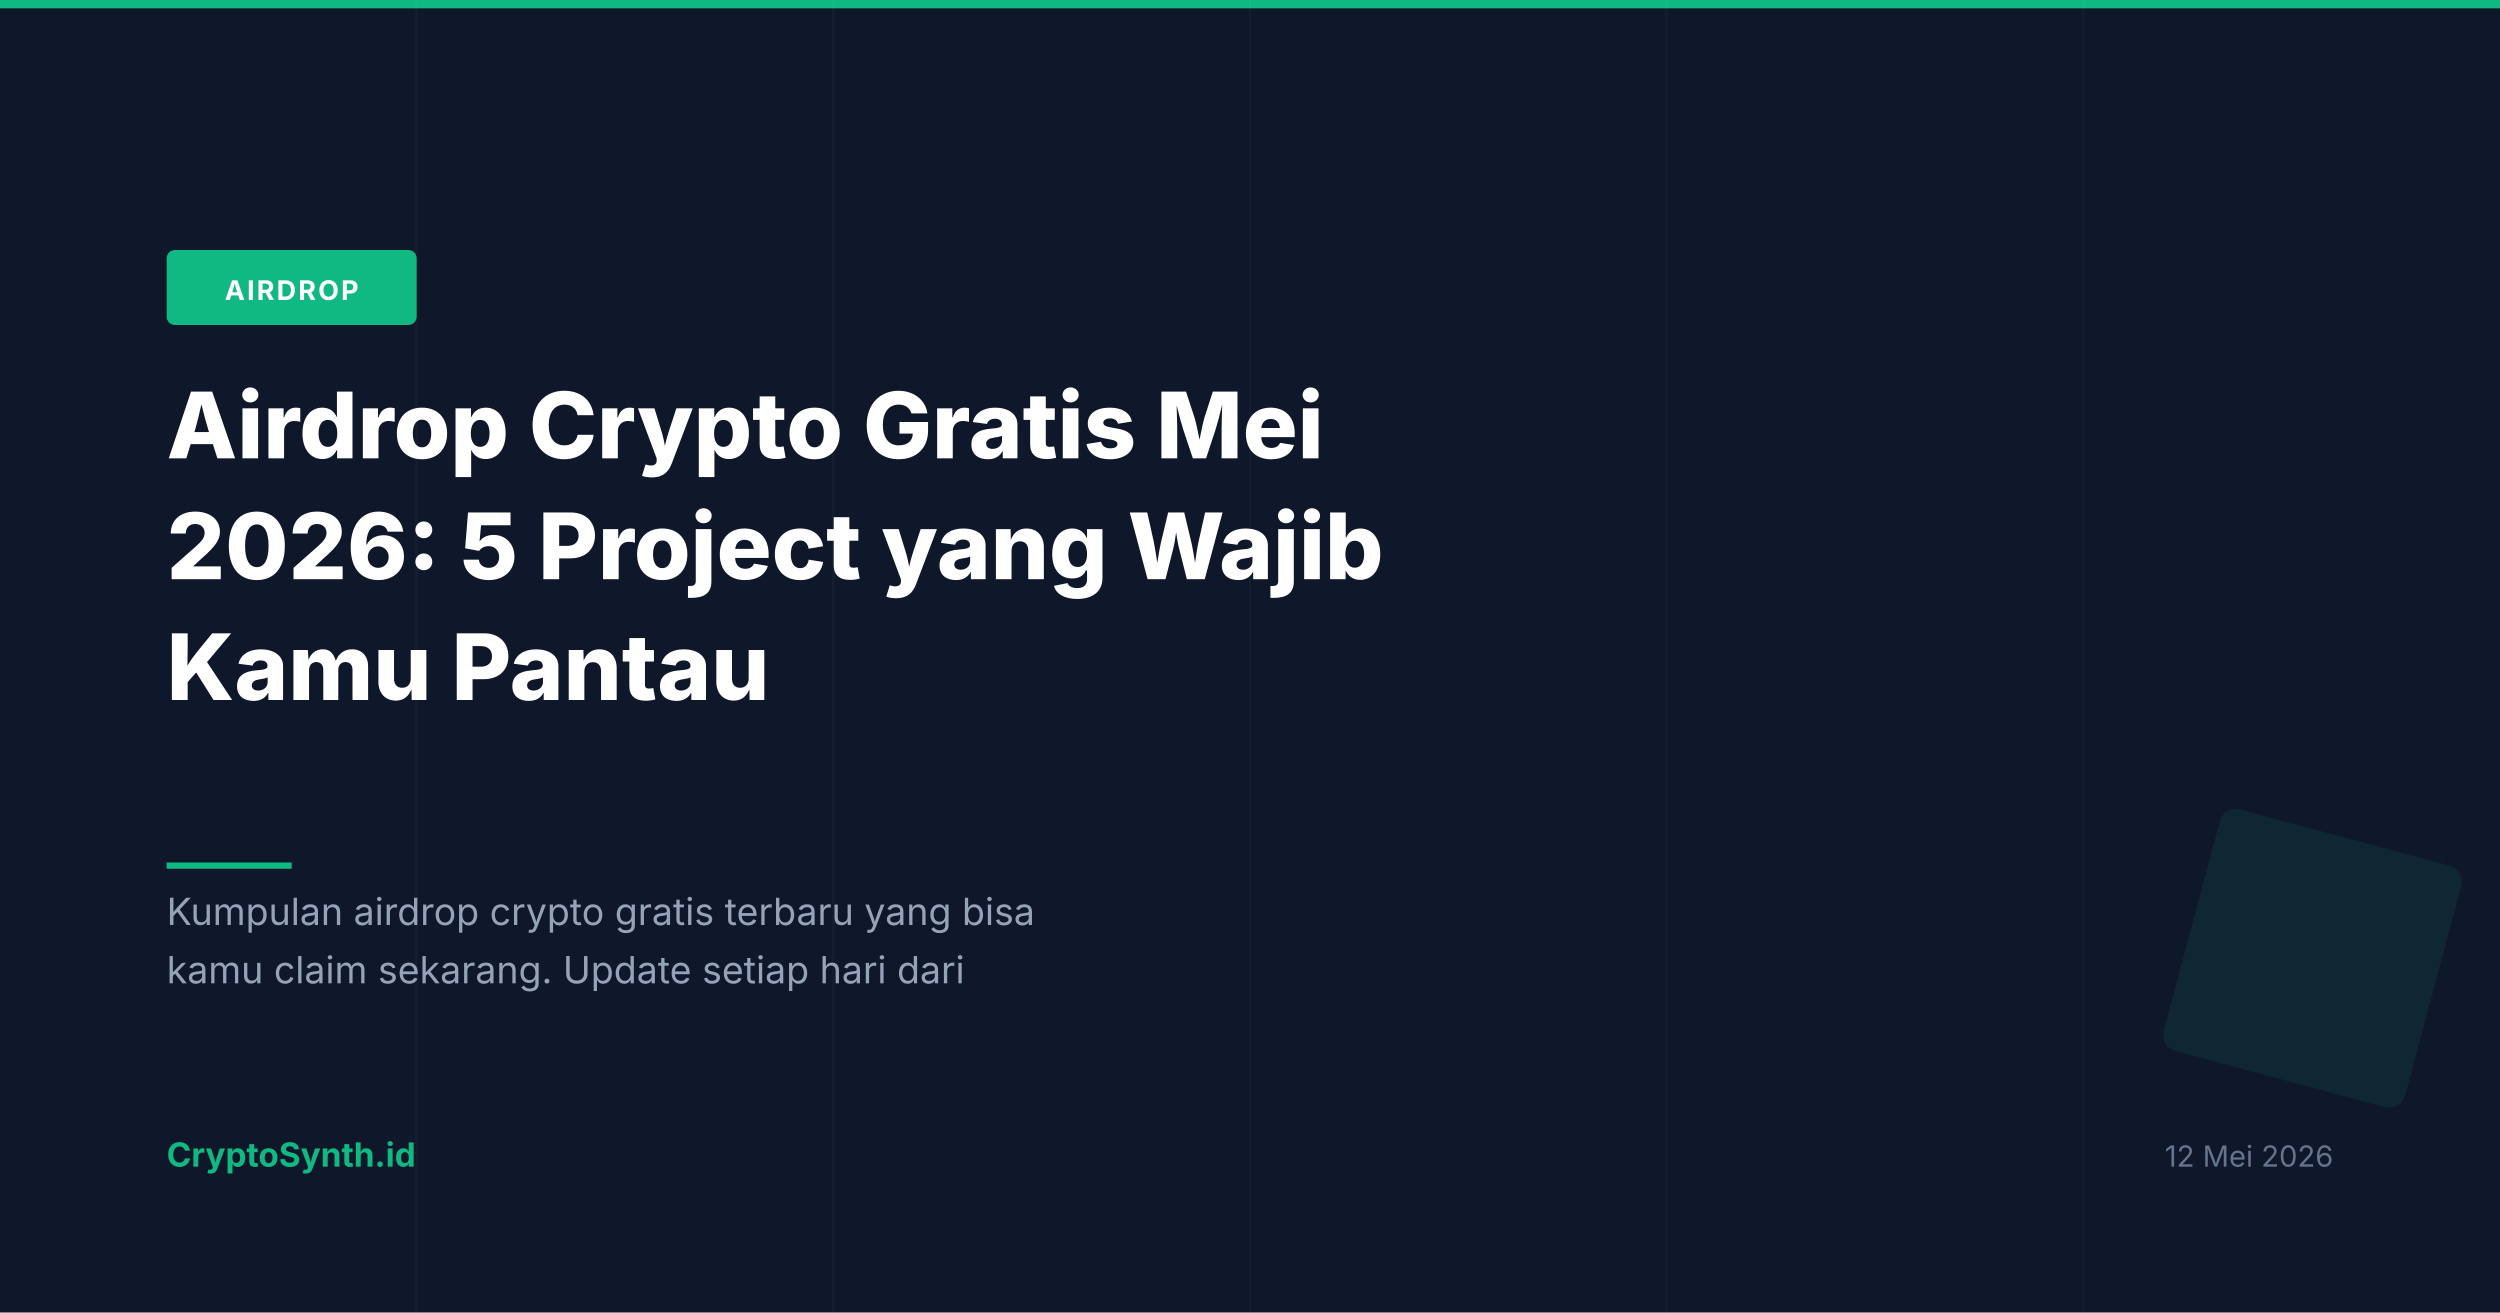
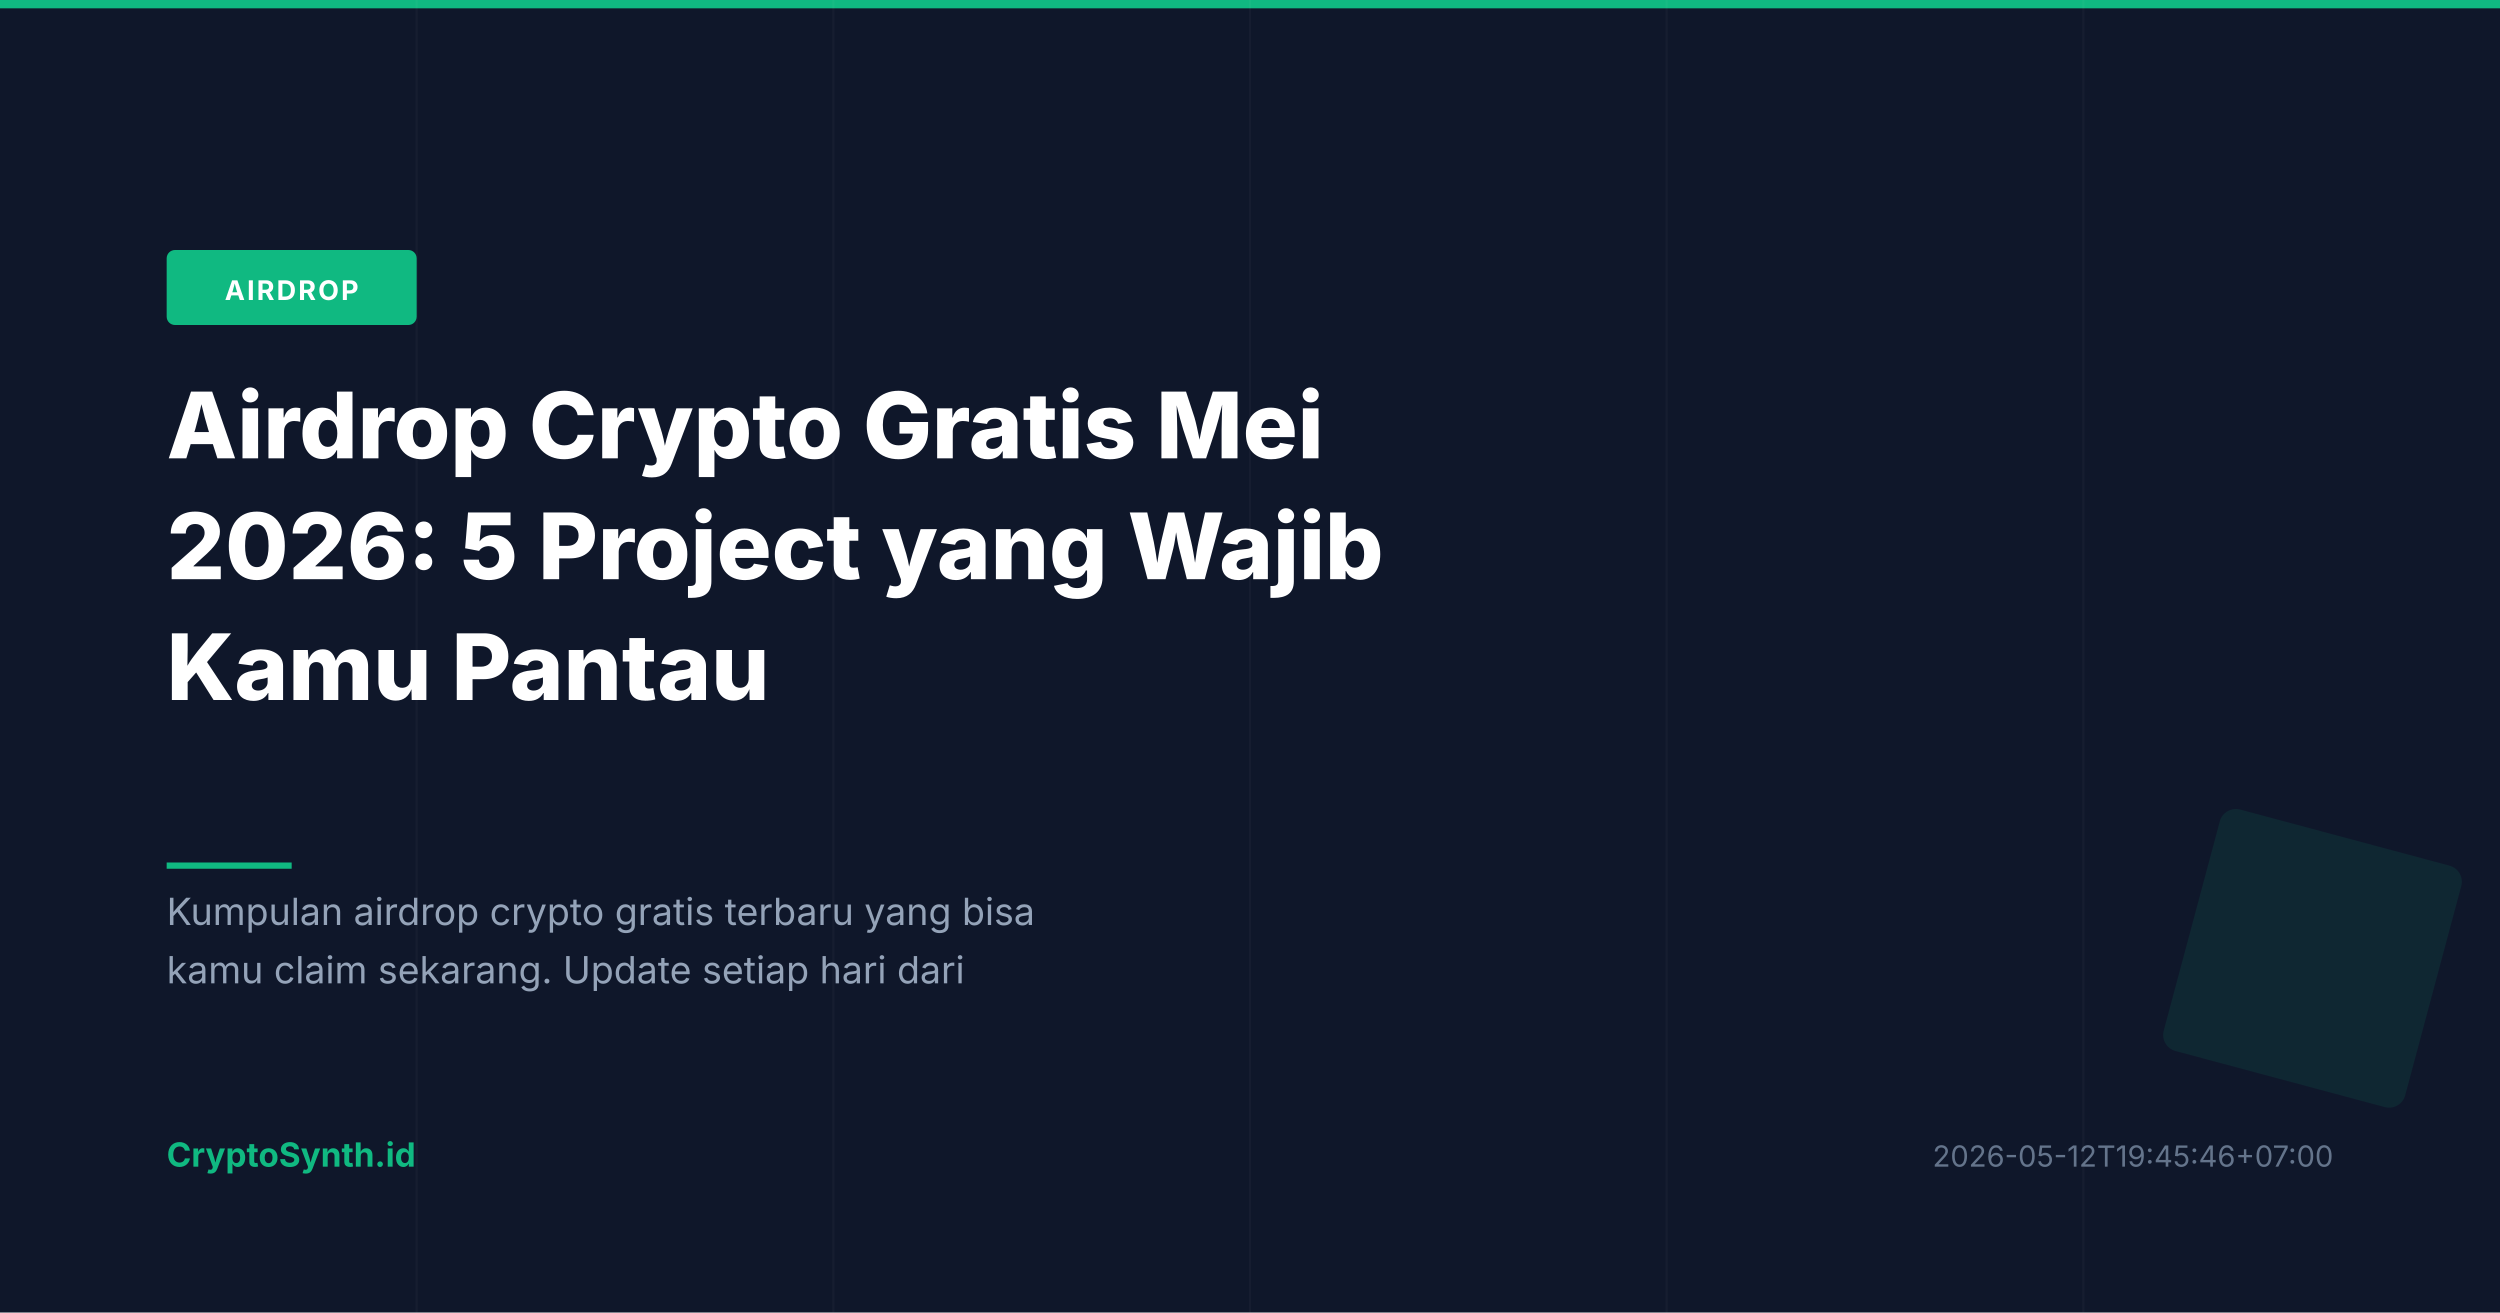
<svg xmlns="http://www.w3.org/2000/svg" width="1200" height="630" viewBox="0 0 1200 630">
  <rect width="1200" height="630" fill="#0F172A" />
  <rect x="0" y="0" width="1200" height="4" fill="#10B981" />
  <line x1="200" y1="0" x2="200" y2="630" stroke="white" stroke-opacity="0.03" stroke-width="1" />
  <line x1="400" y1="0" x2="400" y2="630" stroke="white" stroke-opacity="0.03" stroke-width="1" />
  <line x1="600" y1="0" x2="600" y2="630" stroke="white" stroke-opacity="0.03" stroke-width="1" />
  <line x1="800" y1="0" x2="800" y2="630" stroke="white" stroke-opacity="0.03" stroke-width="1" />
  <line x1="1000" y1="0" x2="1000" y2="630" stroke="white" stroke-opacity="0.03" stroke-width="1" />
  <rect x="80" y="120" width="120" height="36" rx="4" fill="#10B981" />
  <text x="140" y="144" font-family="Inter, Arial, sans-serif" font-size="13" font-weight="700" fill="white" text-anchor="middle" letter-spacing="1">AIRDROP</text>
  <text x="80" y="220" font-family="Inter, Arial, sans-serif" font-size="44" font-weight="800" fill="white">
    <tspan x="80" dy="0">Airdrop Crypto Gratis Mei</tspan>
    <tspan x="80" dy="58">2026: 5 Project yang Wajib</tspan>
    <tspan x="80" dy="58">Kamu Pantau</tspan>
  </text>
  <rect x="80" y="414" width="60" height="3" fill="#10B981" />
  <text x="80" y="444" font-family="Inter, Arial, sans-serif" font-size="18" fill="#94A3B8">
    <tspan x="80" dy="0">Kumpulan airdrop crypto gratis terbaru yang bisa</tspan>
    <tspan x="80" dy="28">kamu claim sekarang. Update setiap hari dari</tspan>
  </text>
  <text x="80" y="560" font-family="Inter, Arial, sans-serif" font-size="16" font-weight="700" fill="#10B981">CryptoSynth.id</text>
-   <text x="1120" y="560" font-family="Inter, Arial, sans-serif" font-size="14" fill="#64748B" text-anchor="end">12 Mei 2026</text>
+   <text x="1120" y="560" font-family="Inter, Arial, sans-serif" font-size="14" fill="#64748B" text-anchor="end">2026-05-12T19:45:46+07:00</text>
  <rect x="1050" y="400" width="120" height="120" rx="8" fill="#10B981" fill-opacity="0.1" transform="rotate(15 1110 460)" />
</svg>
